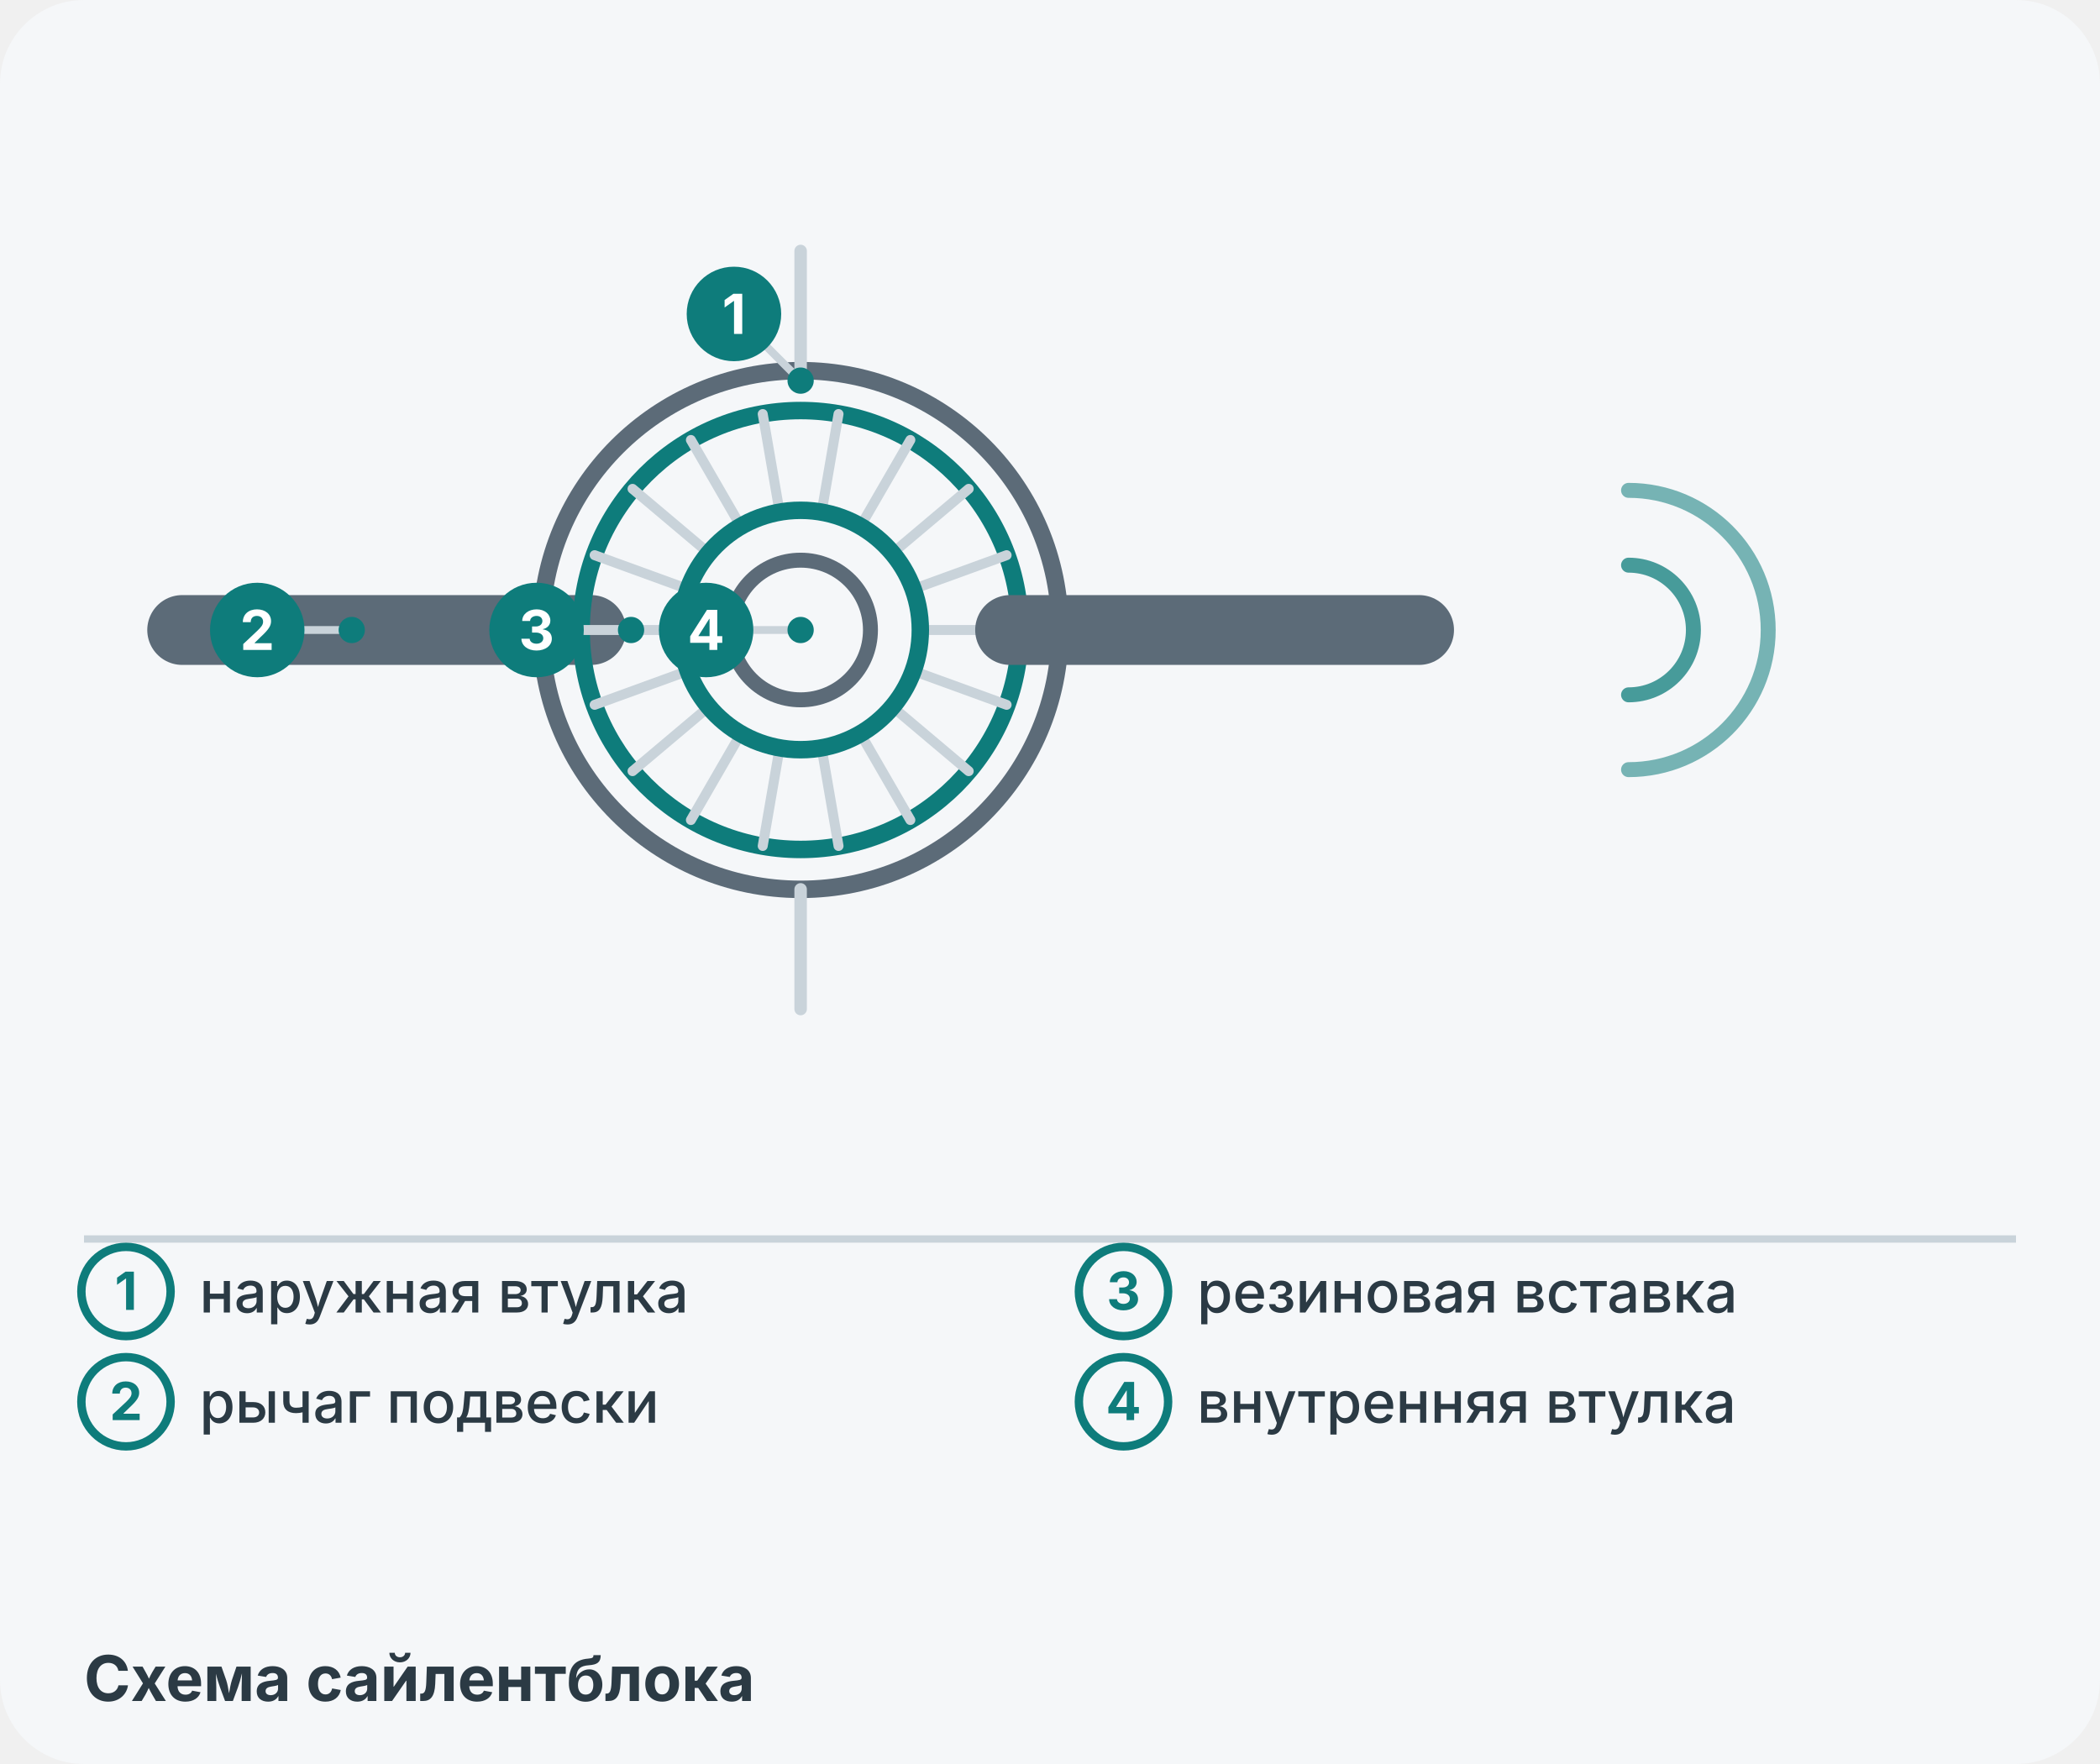
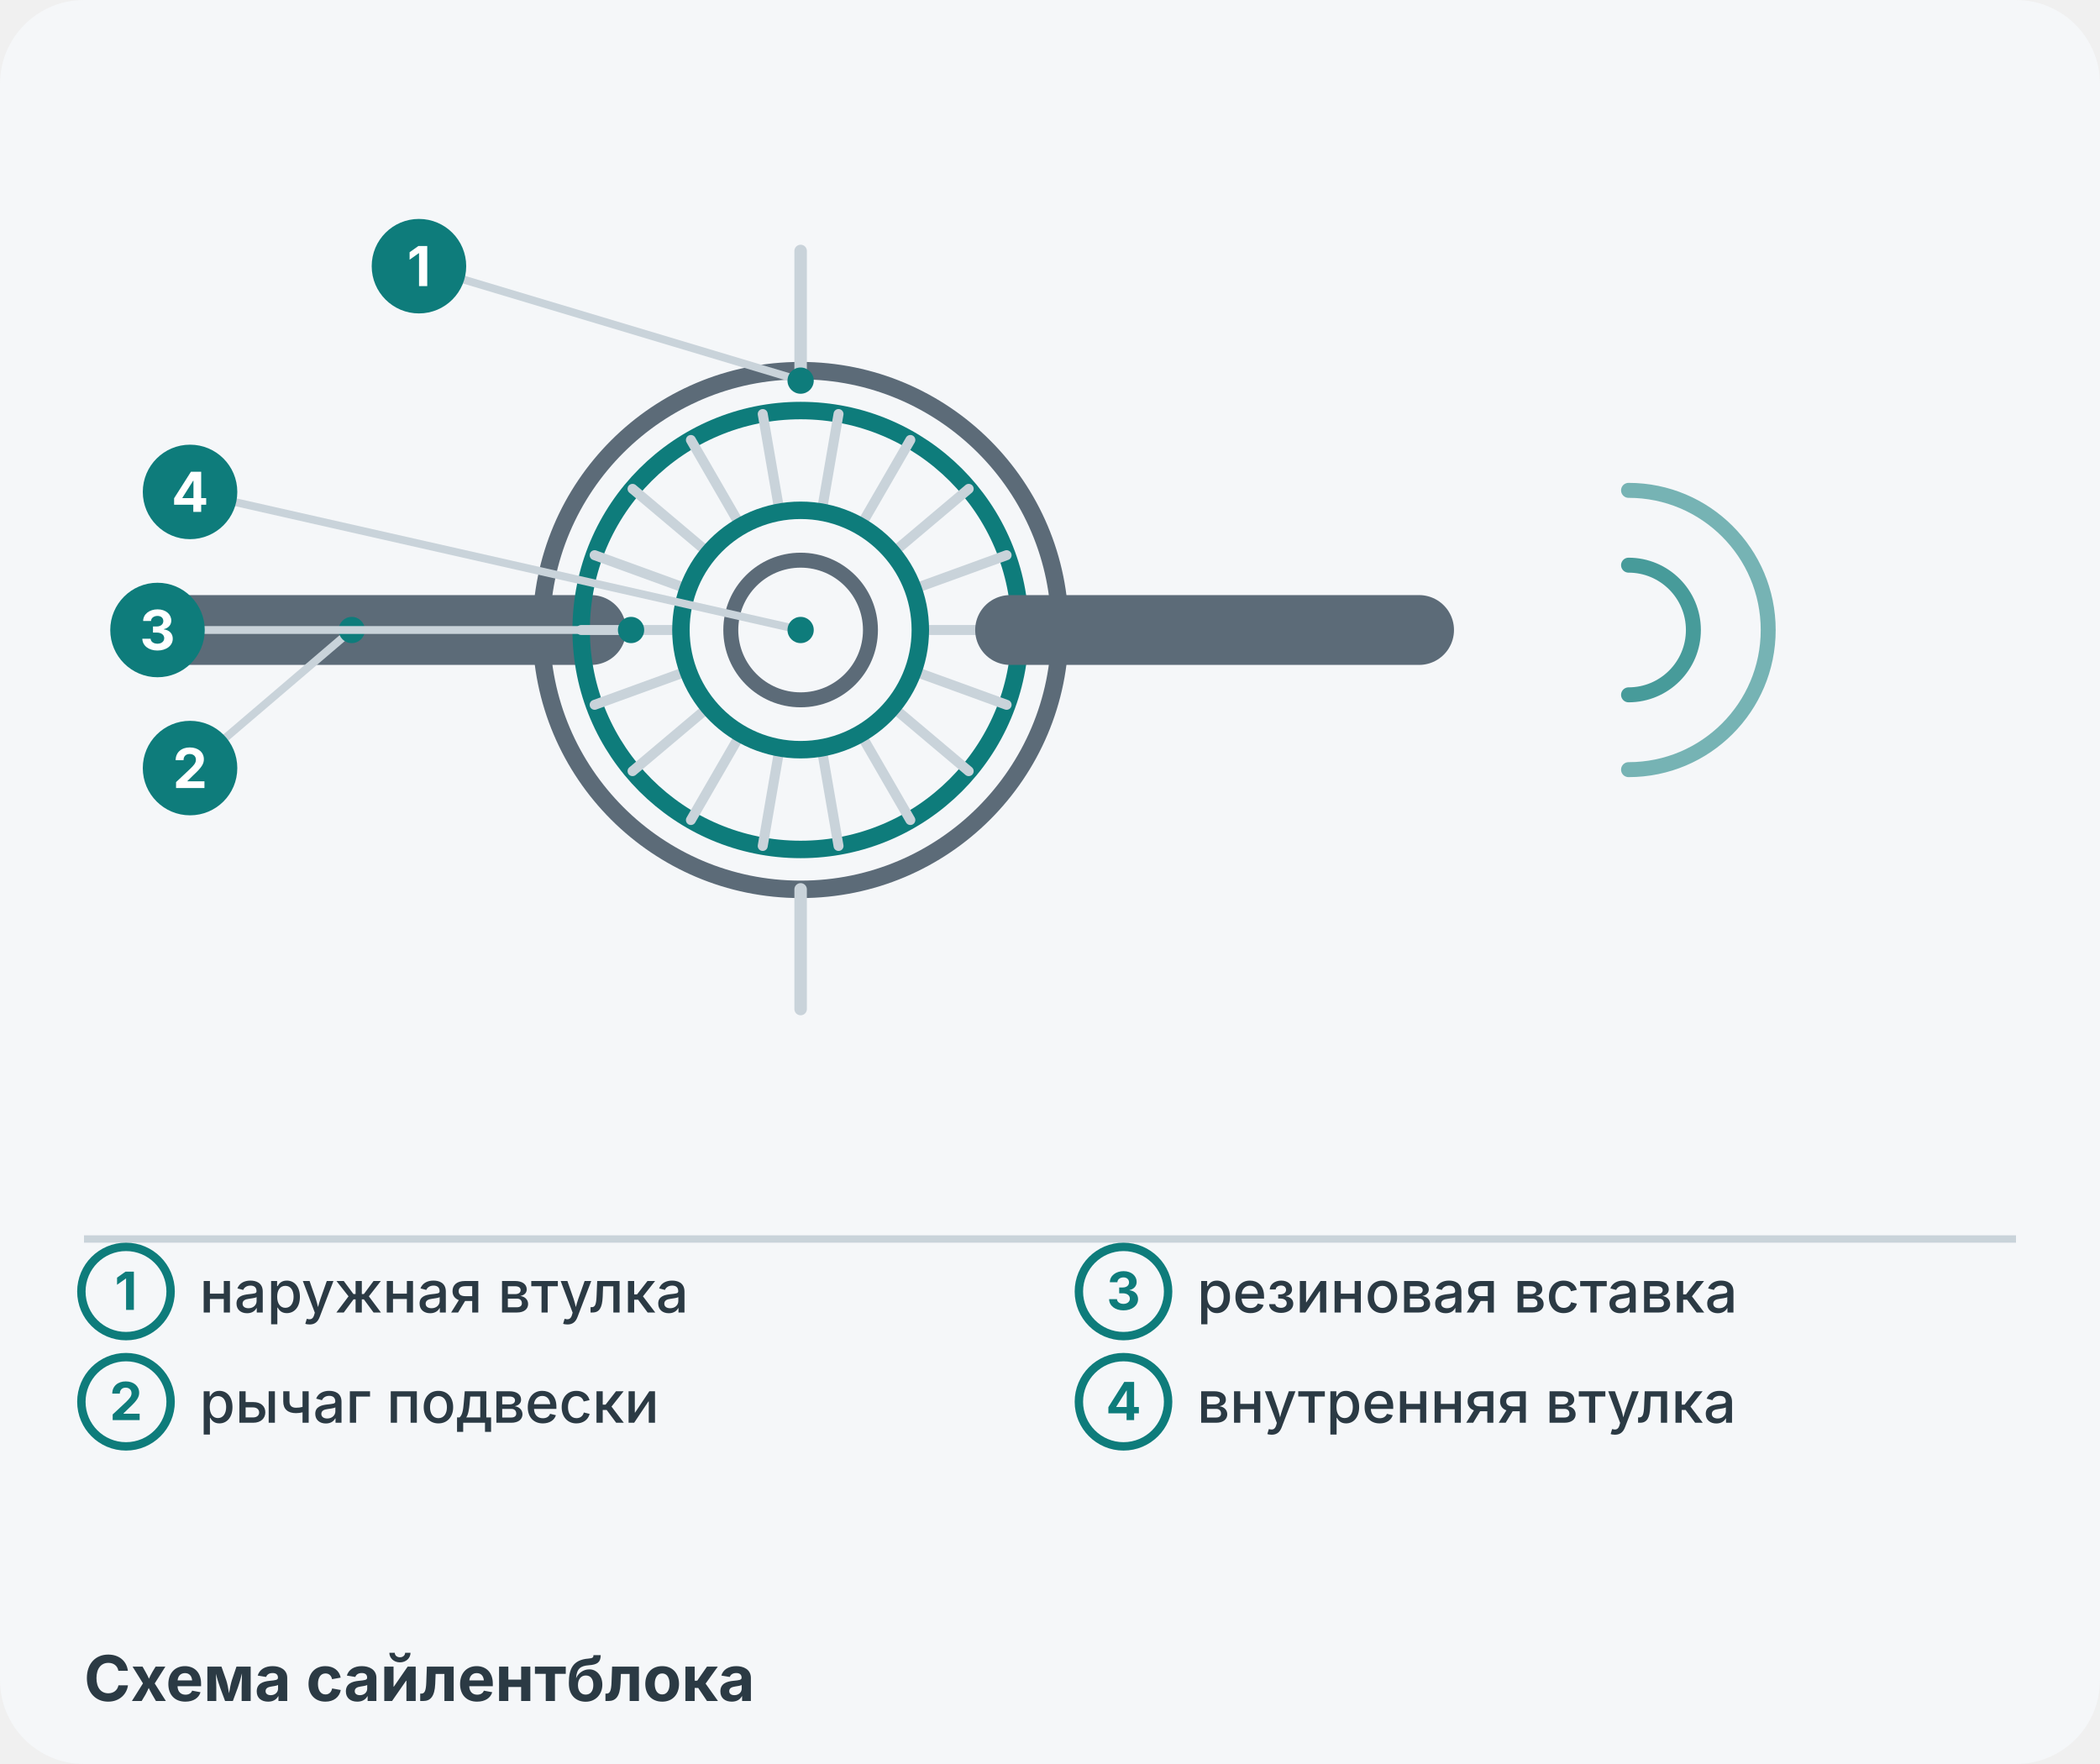
<svg xmlns="http://www.w3.org/2000/svg" viewBox="0 0 400 336" role="img" aria-label="Схема сайлентблока">
  <rect width="400" height="336" rx="16" fill="#F5F7F9" />
  <g transform="translate(10,6) scale(0.95)">
    <g fill="none" stroke-linecap="round" stroke-linejoin="round">
      <path d="M 26.0 120.0 L 108.0 120.0" stroke="#5C6B78" stroke-width="14" />
      <circle cx="150.0" cy="120.0" r="52.0" stroke="#5C6B78" stroke-width="3.5" fill="none" />
      <circle cx="150.0" cy="120.0" r="44.0" stroke="#0E7C7B" stroke-width="3.5" fill="none" />
      <path d="M 174.0 120.0 L 194.0 120.0" stroke="#C9D3DA" stroke-width="2" />
      <path d="M 172.6 128.2 L 191.3 135.0" stroke="#C9D3DA" stroke-width="2" />
      <path d="M 168.4 135.4 L 183.7 148.3" stroke="#C9D3DA" stroke-width="2" />
      <path d="M 162.0 140.8 L 172.0 158.1" stroke="#C9D3DA" stroke-width="2" />
      <path d="M 154.2 143.6 L 157.6 163.3" stroke="#C9D3DA" stroke-width="2" />
      <path d="M 145.8 143.6 L 142.4 163.3" stroke="#C9D3DA" stroke-width="2" />
      <path d="M 138.0 140.8 L 128.0 158.1" stroke="#C9D3DA" stroke-width="2" />
      <path d="M 131.6 135.4 L 116.3 148.3" stroke="#C9D3DA" stroke-width="2" />
      <path d="M 127.4 128.2 L 108.7 135.0" stroke="#C9D3DA" stroke-width="2" />
      <path d="M 126.0 120.0 L 106.0 120.0" stroke="#C9D3DA" stroke-width="2" />
      <path d="M 127.4 111.8 L 108.7 105.0" stroke="#C9D3DA" stroke-width="2" />
      <path d="M 131.6 104.6 L 116.3 91.7" stroke="#C9D3DA" stroke-width="2" />
      <path d="M 138.0 99.2 L 128.0 81.9" stroke="#C9D3DA" stroke-width="2" />
      <path d="M 145.8 96.4 L 142.4 76.7" stroke="#C9D3DA" stroke-width="2" />
      <path d="M 154.2 96.4 L 157.6 76.7" stroke="#C9D3DA" stroke-width="2" />
      <path d="M 162.0 99.2 L 172.0 81.9" stroke="#C9D3DA" stroke-width="2" />
      <path d="M 168.4 104.6 L 183.7 91.7" stroke="#C9D3DA" stroke-width="2" />
      <path d="M 172.6 111.8 L 191.3 105.0" stroke="#C9D3DA" stroke-width="2" />
      <circle cx="150.0" cy="120.0" r="24.0" stroke="#0E7C7B" stroke-width="3.5" fill="none" />
      <circle cx="150.0" cy="120.0" r="14.0" stroke="#5C6B78" stroke-width="3" fill="none" />
      <path d="M 192.0 120.0 L 274.0 120.0" stroke="#5C6B78" stroke-width="14" />
      <path d="M 150.0 68.0 L 150.0 44.0" stroke="#C9D3DA" stroke-width="2.5" />
      <path d="M 150.0 172.0 L 150.0 196.0" stroke="#C9D3DA" stroke-width="2.5" />
      <path d="M 316 107 A 13 13 0 0 1 316 133" stroke="#0E7C7B" stroke-width="3" opacity="0.75" />
      <path d="M 316 92 A 28 28 0 0 1 316 148" stroke="#0E7C7B" stroke-width="3" opacity="0.55" />
    </g>
  </g>
  <path d="M 16 236 L 384 236" stroke="#C9D3DA" stroke-width="1.4" fill="none" />
  <g fill="none" stroke-linecap="round" stroke-linejoin="round">
-     <path d="M 152.5 72.5 L 139.8 59.8" stroke="#C9D3DA" stroke-width="1.5" fill="none" />
+     <path d="M 152.5 72.5 L 79.8 50.7" stroke="#C9D3DA" stroke-width="1.5" fill="none" />
    <circle cx="152.5" cy="72.5" r="2.5" fill="#0E7C7B" />
-     <circle cx="139.8" cy="59.8" r="9" fill="#0E7C7B" />
-     <text x="139.8" y="63.6" font-family="Manrope, Inter, system-ui, -apple-system, Segoe UI, sans-serif" font-size="10.5" font-weight="700" fill="#FFFFFF" text-anchor="middle">1</text>
-     <path d="M 67.0 120.0 L 49.0 120.0" stroke="#C9D3DA" stroke-width="1.5" fill="none" />
+     <circle cx="79.8" cy="50.7" r="9" fill="#0E7C7B" />
+     <text x="79.8" y="54.5" font-family="Manrope, Inter, system-ui, -apple-system, Segoe UI, sans-serif" font-size="10.5" font-weight="700" fill="#FFFFFF" text-anchor="middle">1</text>
+     <path d="M 67.0 120.0 L 36.2 146.3" stroke="#C9D3DA" stroke-width="1.5" fill="none" />
    <circle cx="67.0" cy="120.0" r="2.5" fill="#0E7C7B" />
-     <circle cx="49.0" cy="120.0" r="9" fill="#0E7C7B" />
-     <text x="49.0" y="123.8" font-family="Manrope, Inter, system-ui, -apple-system, Segoe UI, sans-serif" font-size="10.5" font-weight="700" fill="#FFFFFF" text-anchor="middle">2</text>
-     <path d="M 120.2 120.0 L 102.2 120.0" stroke="#C9D3DA" stroke-width="1.5" fill="none" />
+     <circle cx="36.2" cy="146.3" r="9" fill="#0E7C7B" />
+     <text x="36.2" y="150.1" font-family="Manrope, Inter, system-ui, -apple-system, Segoe UI, sans-serif" font-size="10.5" font-weight="700" fill="#FFFFFF" text-anchor="middle">2</text>
+     <path d="M 120.2 120.0 L 30.0 120.0" stroke="#C9D3DA" stroke-width="1.5" fill="none" />
    <circle cx="120.2" cy="120.0" r="2.5" fill="#0E7C7B" />
-     <circle cx="102.2" cy="120.0" r="9" fill="#0E7C7B" />
-     <text x="102.2" y="123.8" font-family="Manrope, Inter, system-ui, -apple-system, Segoe UI, sans-serif" font-size="10.5" font-weight="700" fill="#FFFFFF" text-anchor="middle">3</text>
-     <path d="M 152.5 120.0 L 134.5 120.0" stroke="#C9D3DA" stroke-width="1.5" fill="none" />
+     <circle cx="30.0" cy="120.0" r="9" fill="#0E7C7B" />
+     <text x="30.0" y="123.8" font-family="Manrope, Inter, system-ui, -apple-system, Segoe UI, sans-serif" font-size="10.5" font-weight="700" fill="#FFFFFF" text-anchor="middle">3</text>
+     <path d="M 152.5 120.0 L 36.2 93.7" stroke="#C9D3DA" stroke-width="1.5" fill="none" />
    <circle cx="152.5" cy="120.0" r="2.5" fill="#0E7C7B" />
-     <circle cx="134.5" cy="120.0" r="9" fill="#0E7C7B" />
-     <text x="134.5" y="123.8" font-family="Manrope, Inter, system-ui, -apple-system, Segoe UI, sans-serif" font-size="10.5" font-weight="700" fill="#FFFFFF" text-anchor="middle">4</text>
+     <circle cx="36.2" cy="93.7" r="9" fill="#0E7C7B" />
+     <text x="36.2" y="97.5" font-family="Manrope, Inter, system-ui, -apple-system, Segoe UI, sans-serif" font-size="10.5" font-weight="700" fill="#FFFFFF" text-anchor="middle">4</text>
    <circle cx="24.0" cy="246.0" r="8.5" fill="#F5F7F9" stroke="#0E7C7B" stroke-width="1.6" />
    <text x="24.0" y="249.5" font-family="Manrope, Inter, system-ui, -apple-system, Segoe UI, sans-serif" font-size="10" font-weight="700" fill="#0E7C7B" text-anchor="middle">1</text>
    <text x="38.0" y="250.0" font-family="Manrope, Inter, system-ui, -apple-system, Segoe UI, sans-serif" font-size="11" font-weight="500" fill="#2B3A44" text-anchor="start">наружная втулка</text>
    <circle cx="24.0" cy="267.0" r="8.5" fill="#F5F7F9" stroke="#0E7C7B" stroke-width="1.6" />
    <text x="24.0" y="270.5" font-family="Manrope, Inter, system-ui, -apple-system, Segoe UI, sans-serif" font-size="10" font-weight="700" fill="#0E7C7B" text-anchor="middle">2</text>
    <text x="38.0" y="271.0" font-family="Manrope, Inter, system-ui, -apple-system, Segoe UI, sans-serif" font-size="11" font-weight="500" fill="#2B3A44" text-anchor="start">рычаг подвески</text>
    <circle cx="214.0" cy="246.0" r="8.5" fill="#F5F7F9" stroke="#0E7C7B" stroke-width="1.6" />
    <text x="214.0" y="249.5" font-family="Manrope, Inter, system-ui, -apple-system, Segoe UI, sans-serif" font-size="10" font-weight="700" fill="#0E7C7B" text-anchor="middle">3</text>
    <text x="228.0" y="250.0" font-family="Manrope, Inter, system-ui, -apple-system, Segoe UI, sans-serif" font-size="11" font-weight="500" fill="#2B3A44" text-anchor="start">резиновая вставка</text>
    <circle cx="214.0" cy="267.0" r="8.5" fill="#F5F7F9" stroke="#0E7C7B" stroke-width="1.6" />
    <text x="214.0" y="270.5" font-family="Manrope, Inter, system-ui, -apple-system, Segoe UI, sans-serif" font-size="10" font-weight="700" fill="#0E7C7B" text-anchor="middle">4</text>
    <text x="228.0" y="271.0" font-family="Manrope, Inter, system-ui, -apple-system, Segoe UI, sans-serif" font-size="11" font-weight="500" fill="#2B3A44" text-anchor="start">внутренняя втулка</text>
  </g>
  <text x="16.0" y="324.0" font-family="Manrope, Inter, system-ui, -apple-system, Segoe UI, sans-serif" font-size="12" font-weight="700" fill="#2B3A44" text-anchor="start">Схема сайлентблока</text>
</svg>
